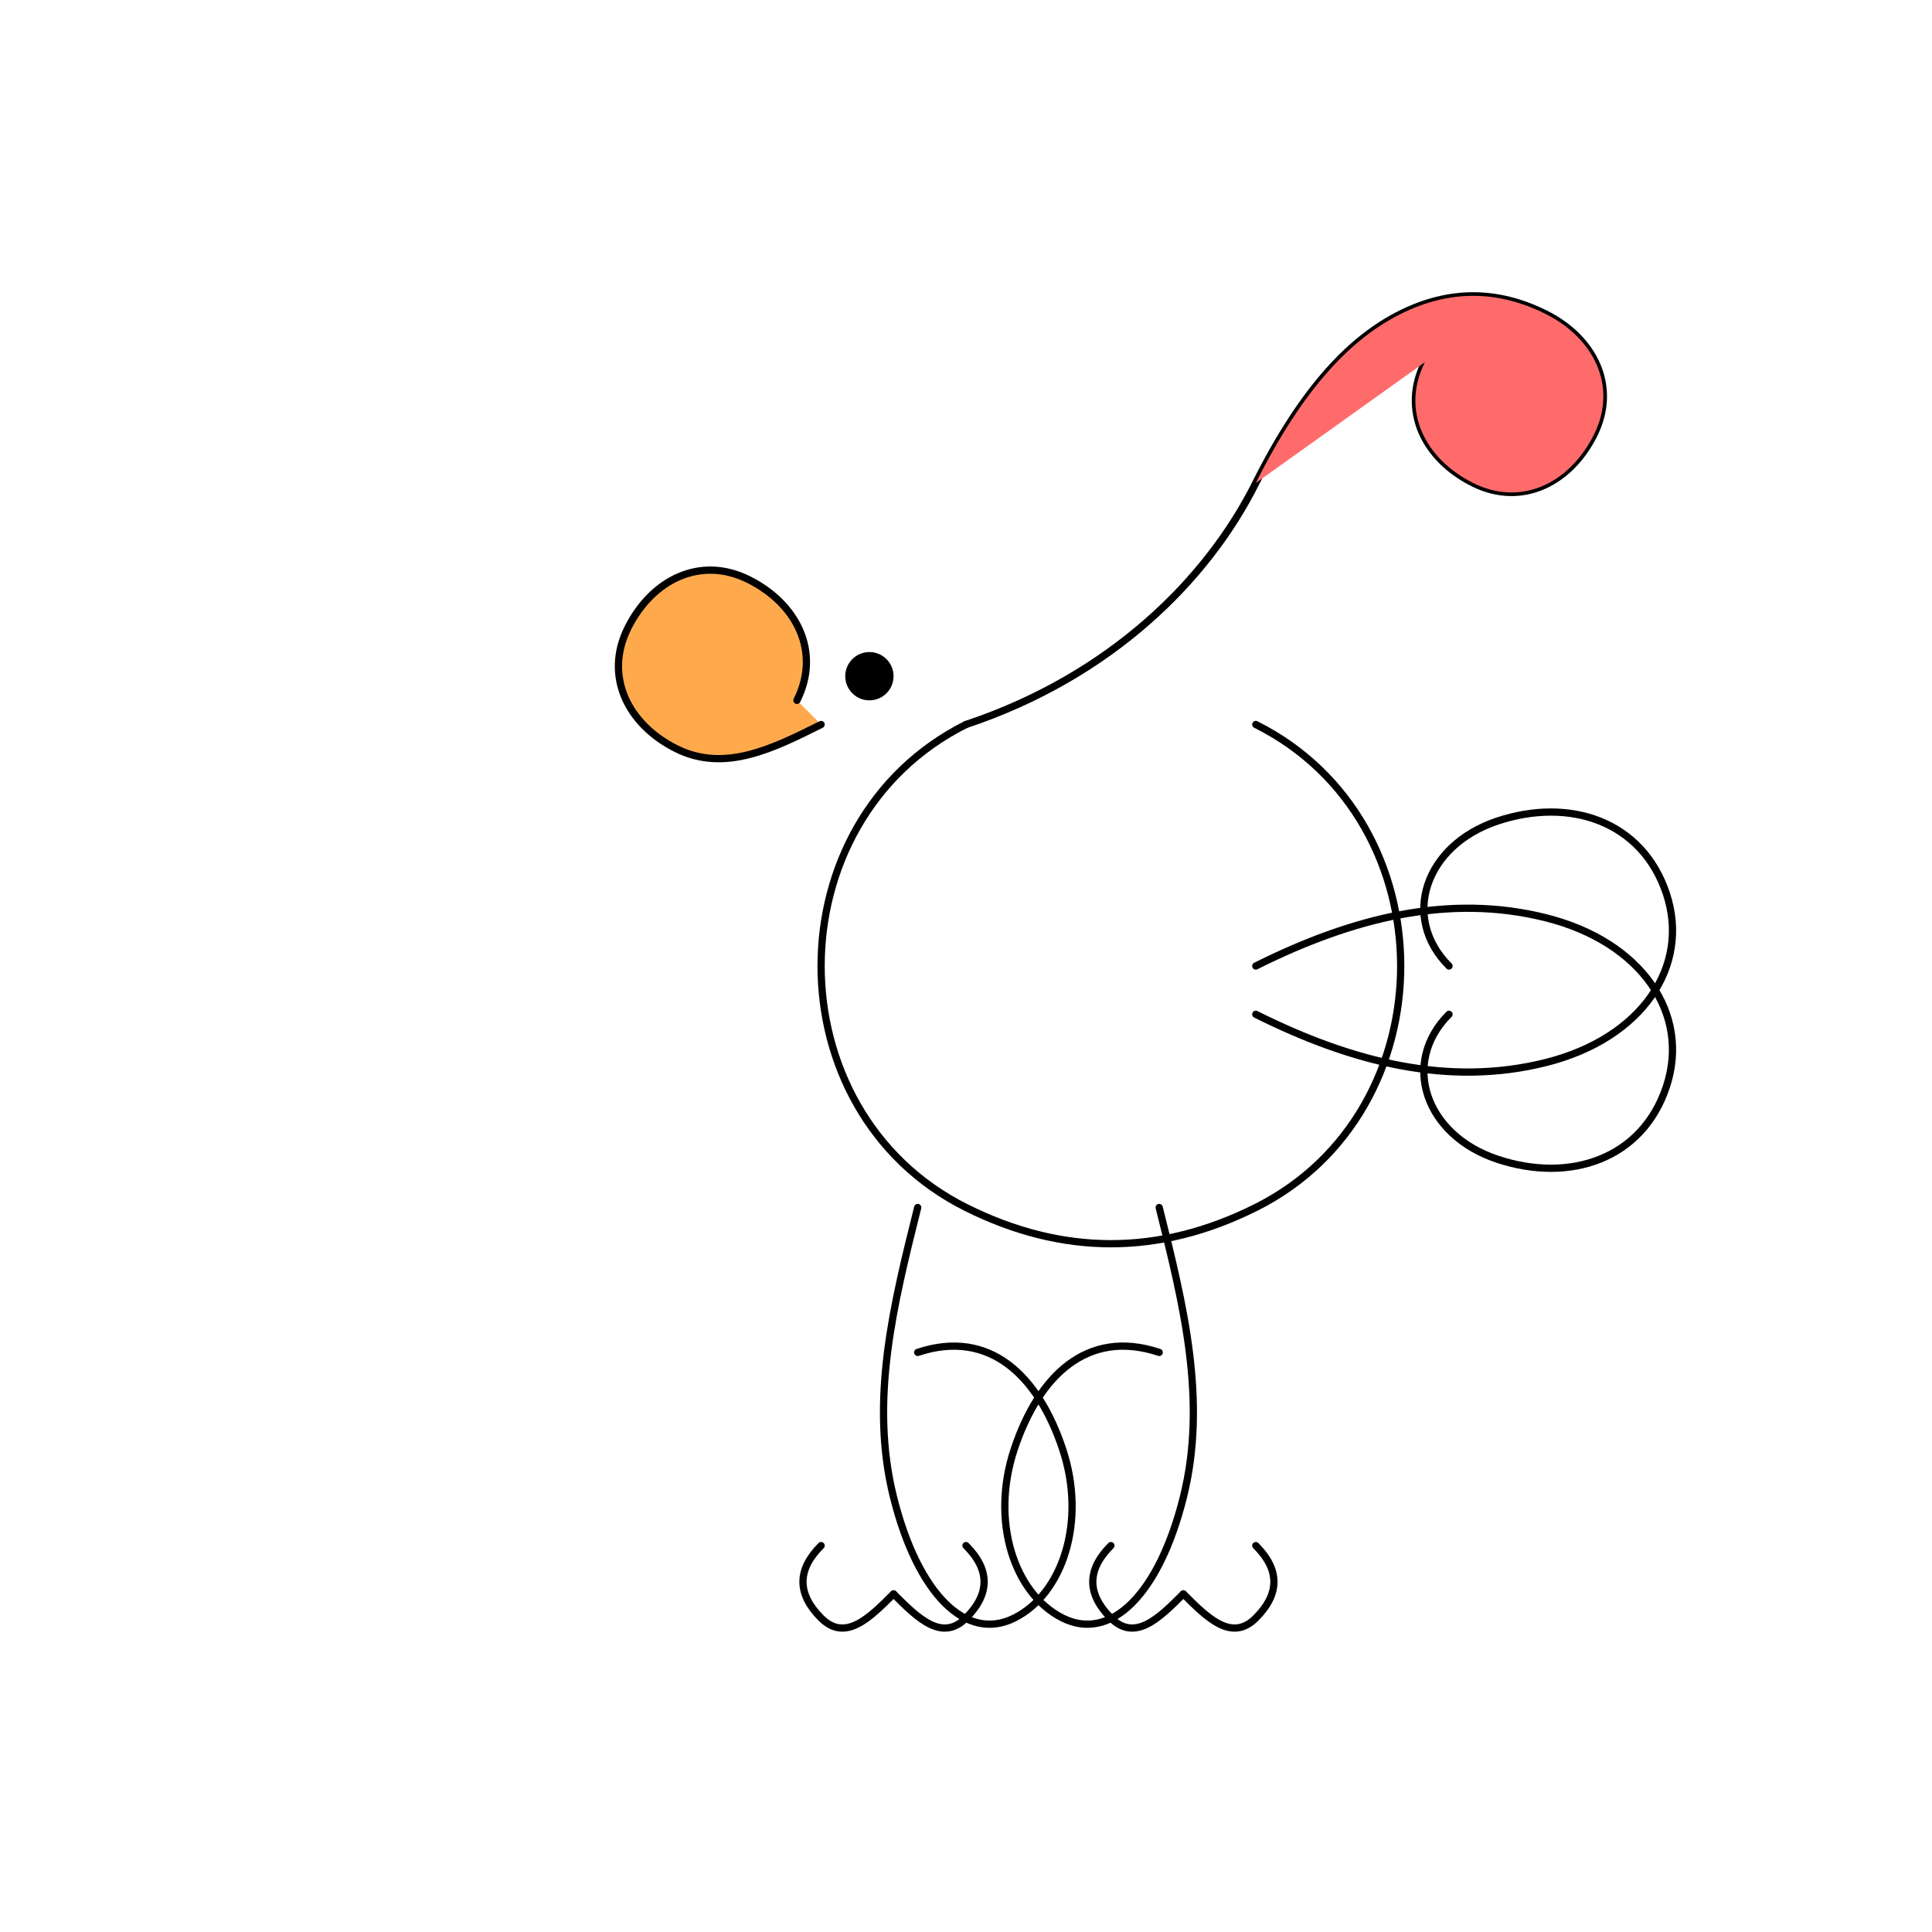
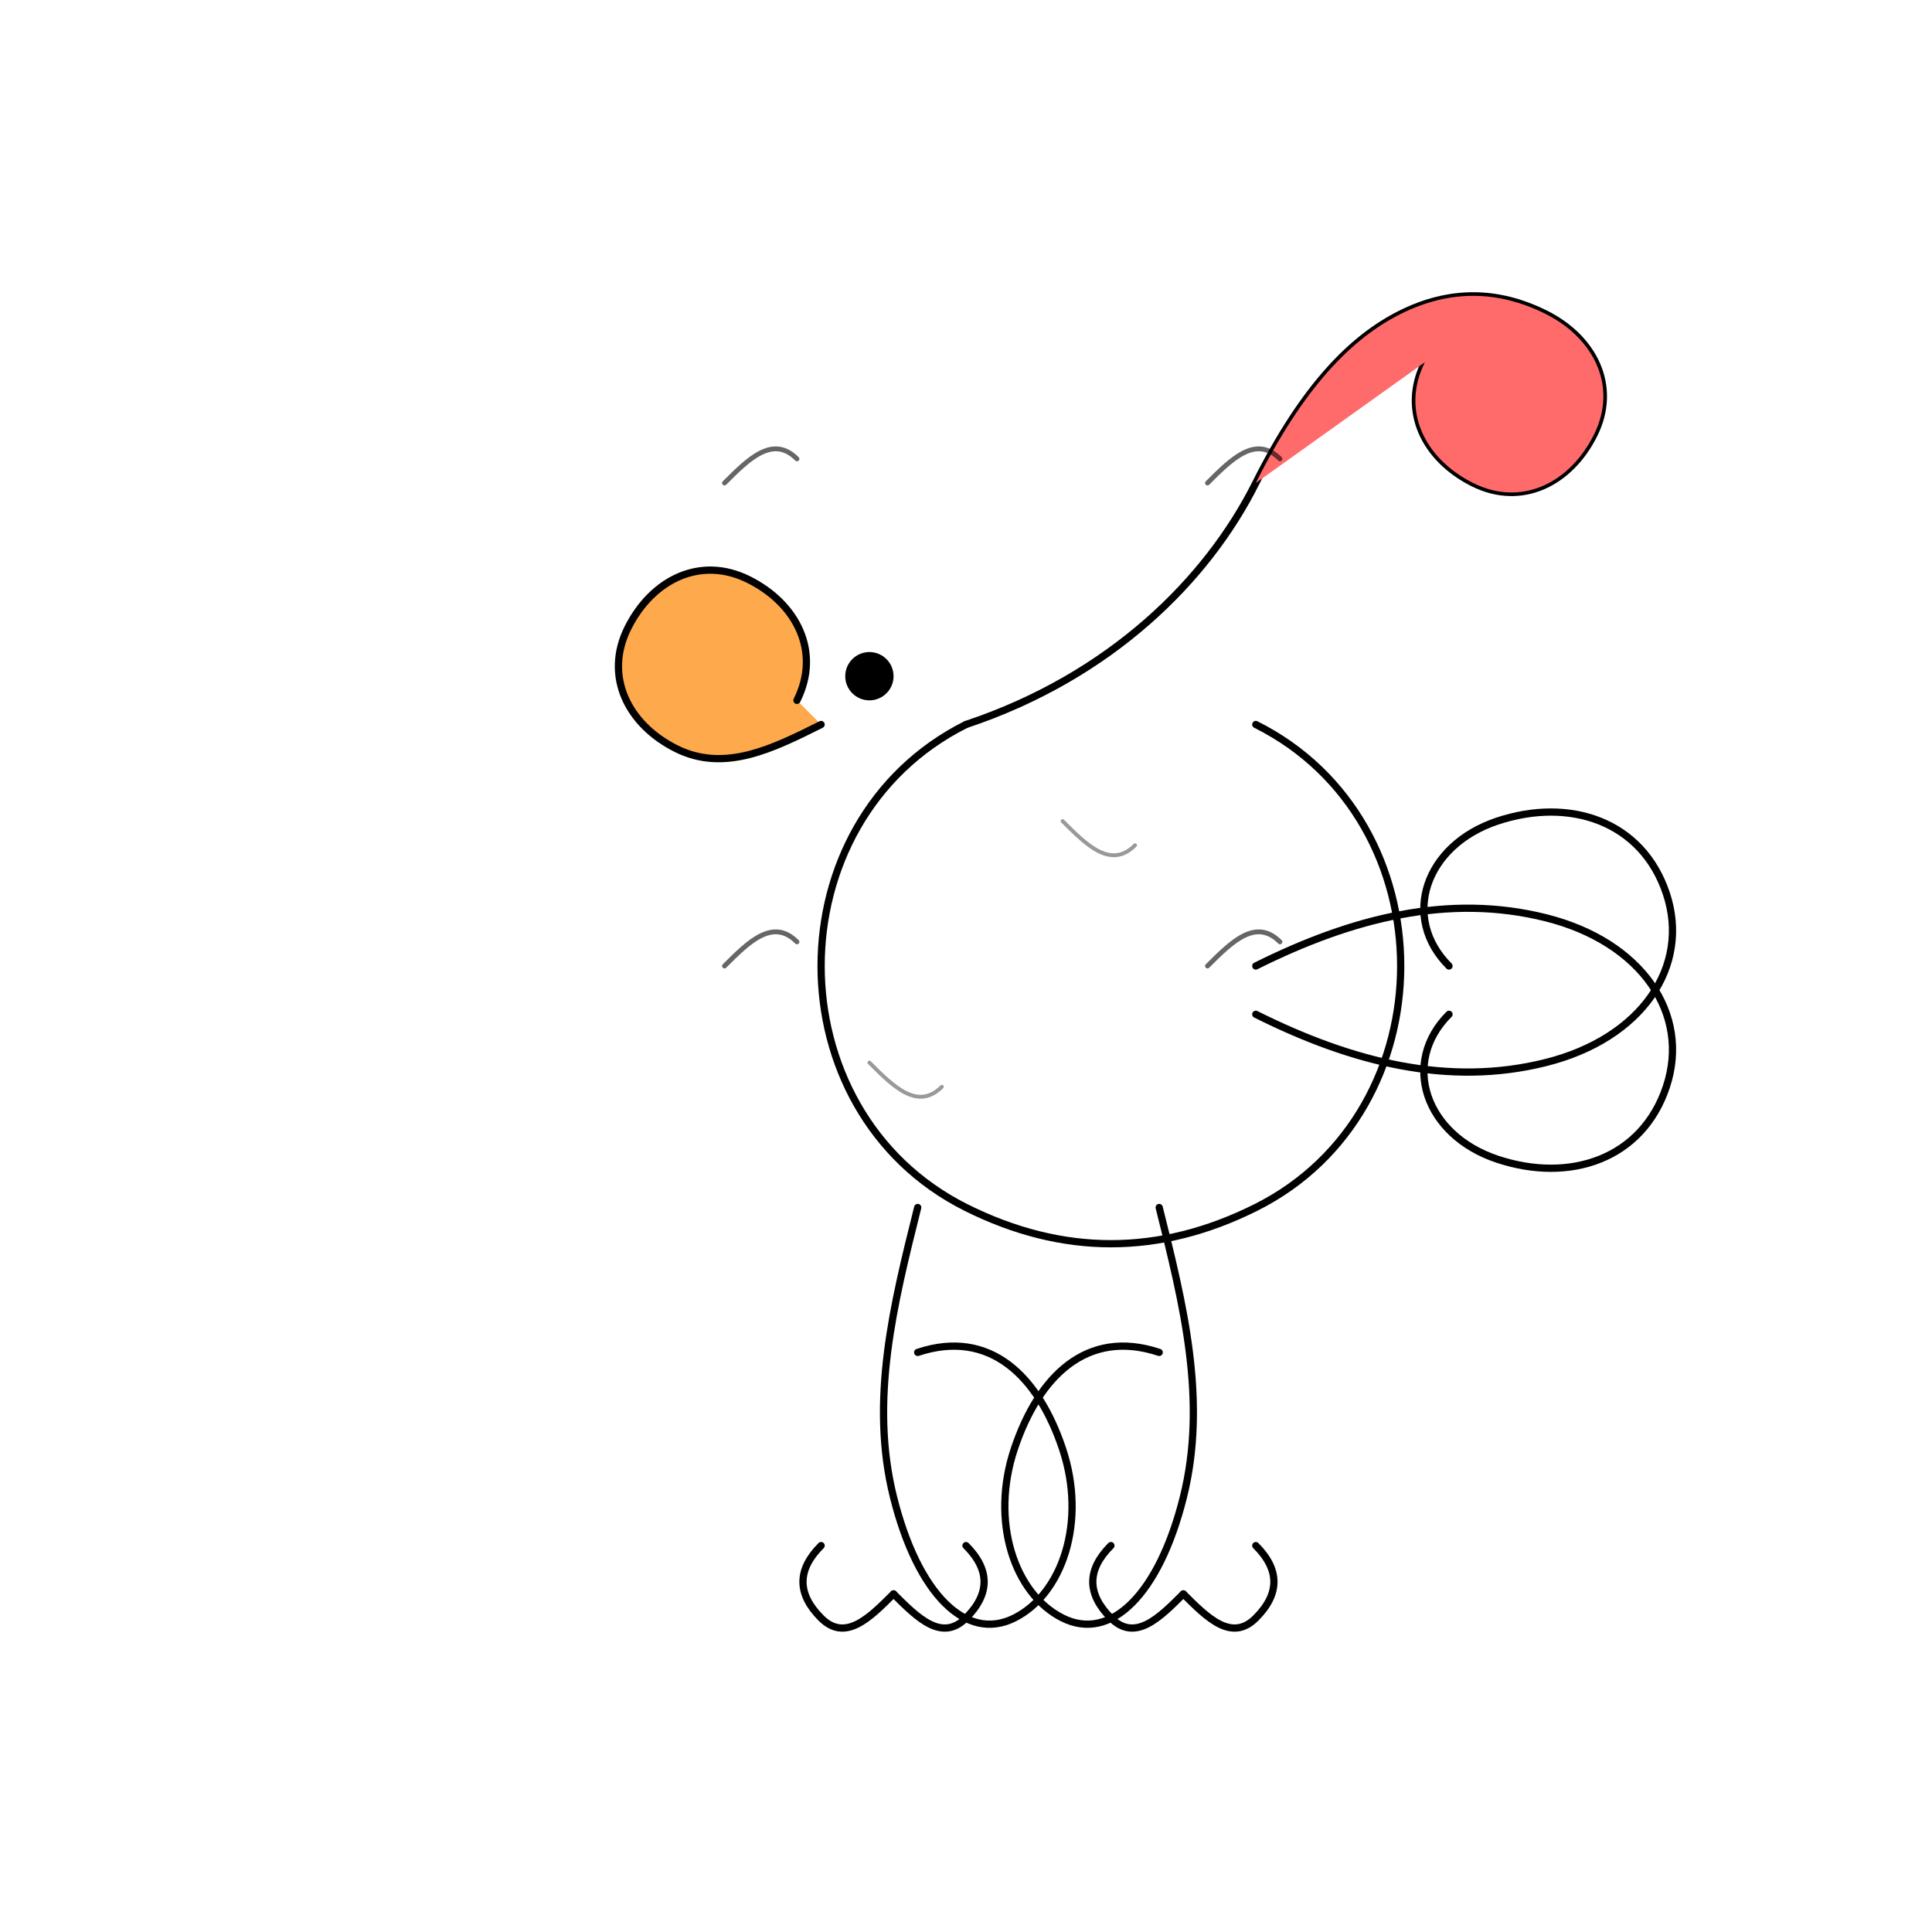
<svg xmlns="http://www.w3.org/2000/svg" width="400" height="400" viewBox="0 0 400 400">
  <style>
-     .rooster-line{fill:none;stroke:#000;stroke-width:1.5;stroke-linecap:round;stroke-linejoin:round}
-     .comb{fill:#ff6b6b}
-     .beak{fill:#ffa94d}
+     .rooster-line {
+       fill: none;
+       stroke: #000;
+       stroke-width: 1.5;
+       stroke-linecap: round;
+       stroke-linejoin: round;
+     }
+     .comb {
+       fill: #ff6b6b;
+     }
+     .beak {
+       fill: #ffa94d;
+     }
  </style>
  <path class="rooster-line" d="M200,150 C230,140 250,120 260,100 C270,80 280,70 290,65 C300,60 310,60 320,65 C330,70 335,80 330,90 C325,100 315,105 305,100 C295,95 290,85 295,75" />
  <path class="comb" d="M260,100 C270,80 280,70 290,65 C300,60 310,60 320,65 C330,70 335,80 330,90 C325,100 315,105 305,100 C295,95 290,85 295,75" />
  <path class="rooster-line" d="M200,150 C180,160 170,180 170,200 C170,220 180,240 200,250 C220,260 240,260 260,250 C280,240 290,220 290,200 C290,180 280,160 260,150" />
  <path class="rooster-line" d="M260,200 C280,190 300,185 320,190 C340,195 350,210 345,225 C340,240 325,245 310,240 C295,235 290,220 300,210" />
  <path class="rooster-line" d="M260,210 C280,220 300,225 320,220 C340,215 350,200 345,185 C340,170 325,165 310,170 C295,175 290,190 300,200" />
  <path class="rooster-line" d="M190,250 C185,270 180,290 185,310 C190,330 200,340 210,335 C220,330 225,315 220,300 C215,285 205,275 190,280" />
  <path class="rooster-line" d="M240,250 C245,270 250,290 245,310 C240,330 230,340 220,335 C210,330 205,315 210,300 C215,285 225,275 240,280" />
  <path class="beak" d="M170,150 C160,155 150,160 140,155 C130,150 125,140 130,130 C135,120 145,115 155,120 C165,125 170,135 165,145" />
  <path class="rooster-line" d="M170,150 C160,155 150,160 140,155 C130,150 125,140 130,130 C135,120 145,115 155,120 C165,125 170,135 165,145" />
  <circle cx="180" cy="140" r="5" />
  <path class="rooster-line" d="M185,330 C180,335 175,340 170,335 C165,330 165,325 170,320" />
  <path class="rooster-line" d="M185,330 C190,335 195,340 200,335 C205,330 205,325 200,320" />
  <path class="rooster-line" d="M245,330 C240,335 235,340 230,335 C225,330 225,325 230,320" />
  <path class="rooster-line" d="M245,330 C250,335 255,340 260,335 C265,330 265,325 260,320" />
+   <path class="rooster-line" d="M150,100 C155,95 160,90 165,95" style="opacity: 0.6; stroke-width: 1" />
+   <path class="rooster-line" d="M250,100 C255,95 260,90 265,95" style="opacity: 0.6; stroke-width: 1" />
+   <path class="rooster-line" d="M150,200 C155,195 160,190 165,195" style="opacity: 0.6; stroke-width: 1" />
+   <path class="rooster-line" d="M250,200 C255,195 260,190 265,195" style="opacity: 0.6; stroke-width: 1" />
+   <path class="rooster-line" d="M220,170 C225,175 230,180 235,175" style="opacity: 0.4; stroke-width: 0.8" />
+   <path class="rooster-line" d="M180,220 C185,225 190,230 195,225" style="opacity: 0.4; stroke-width: 0.8" />
</svg>
